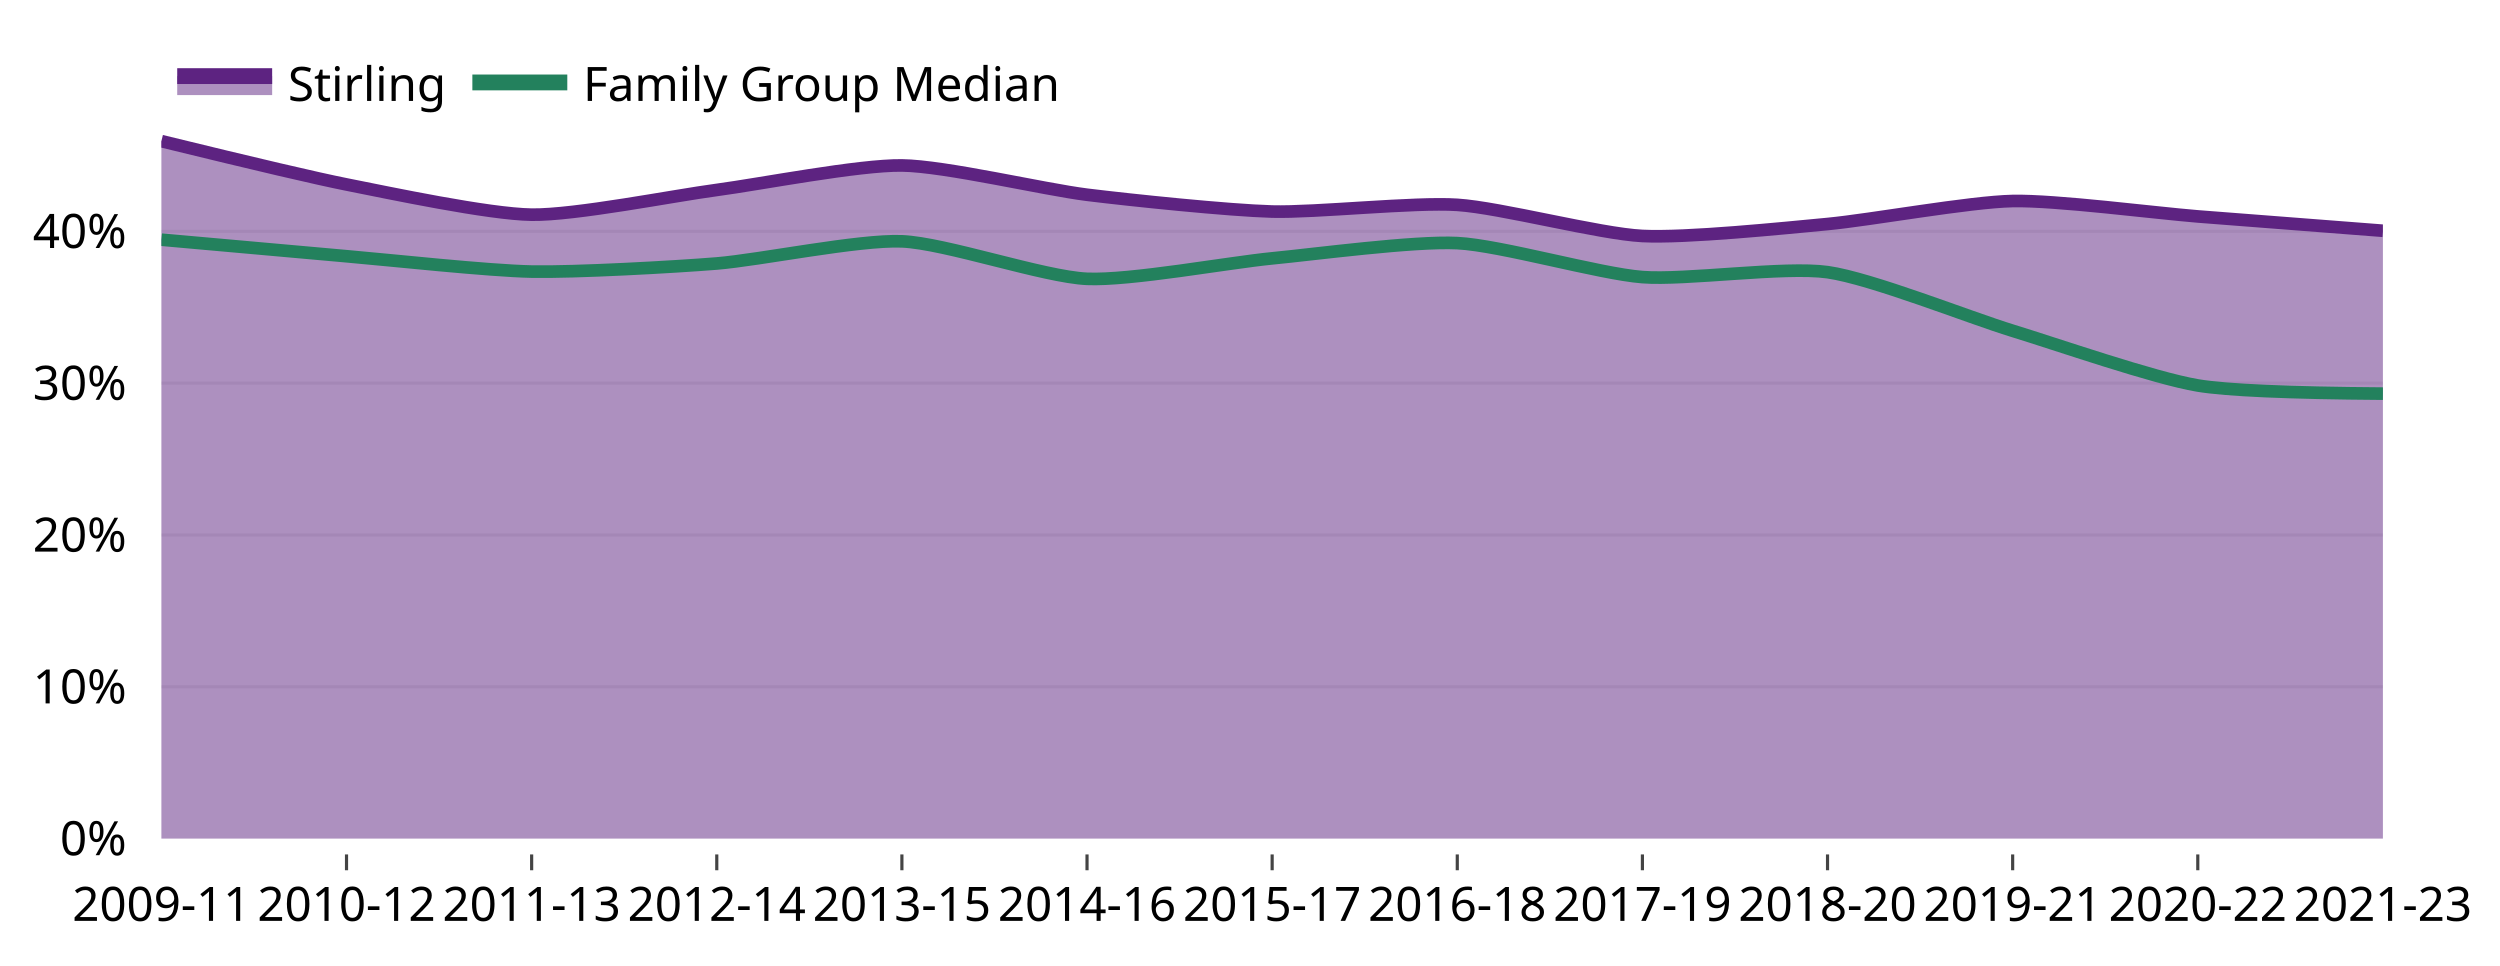
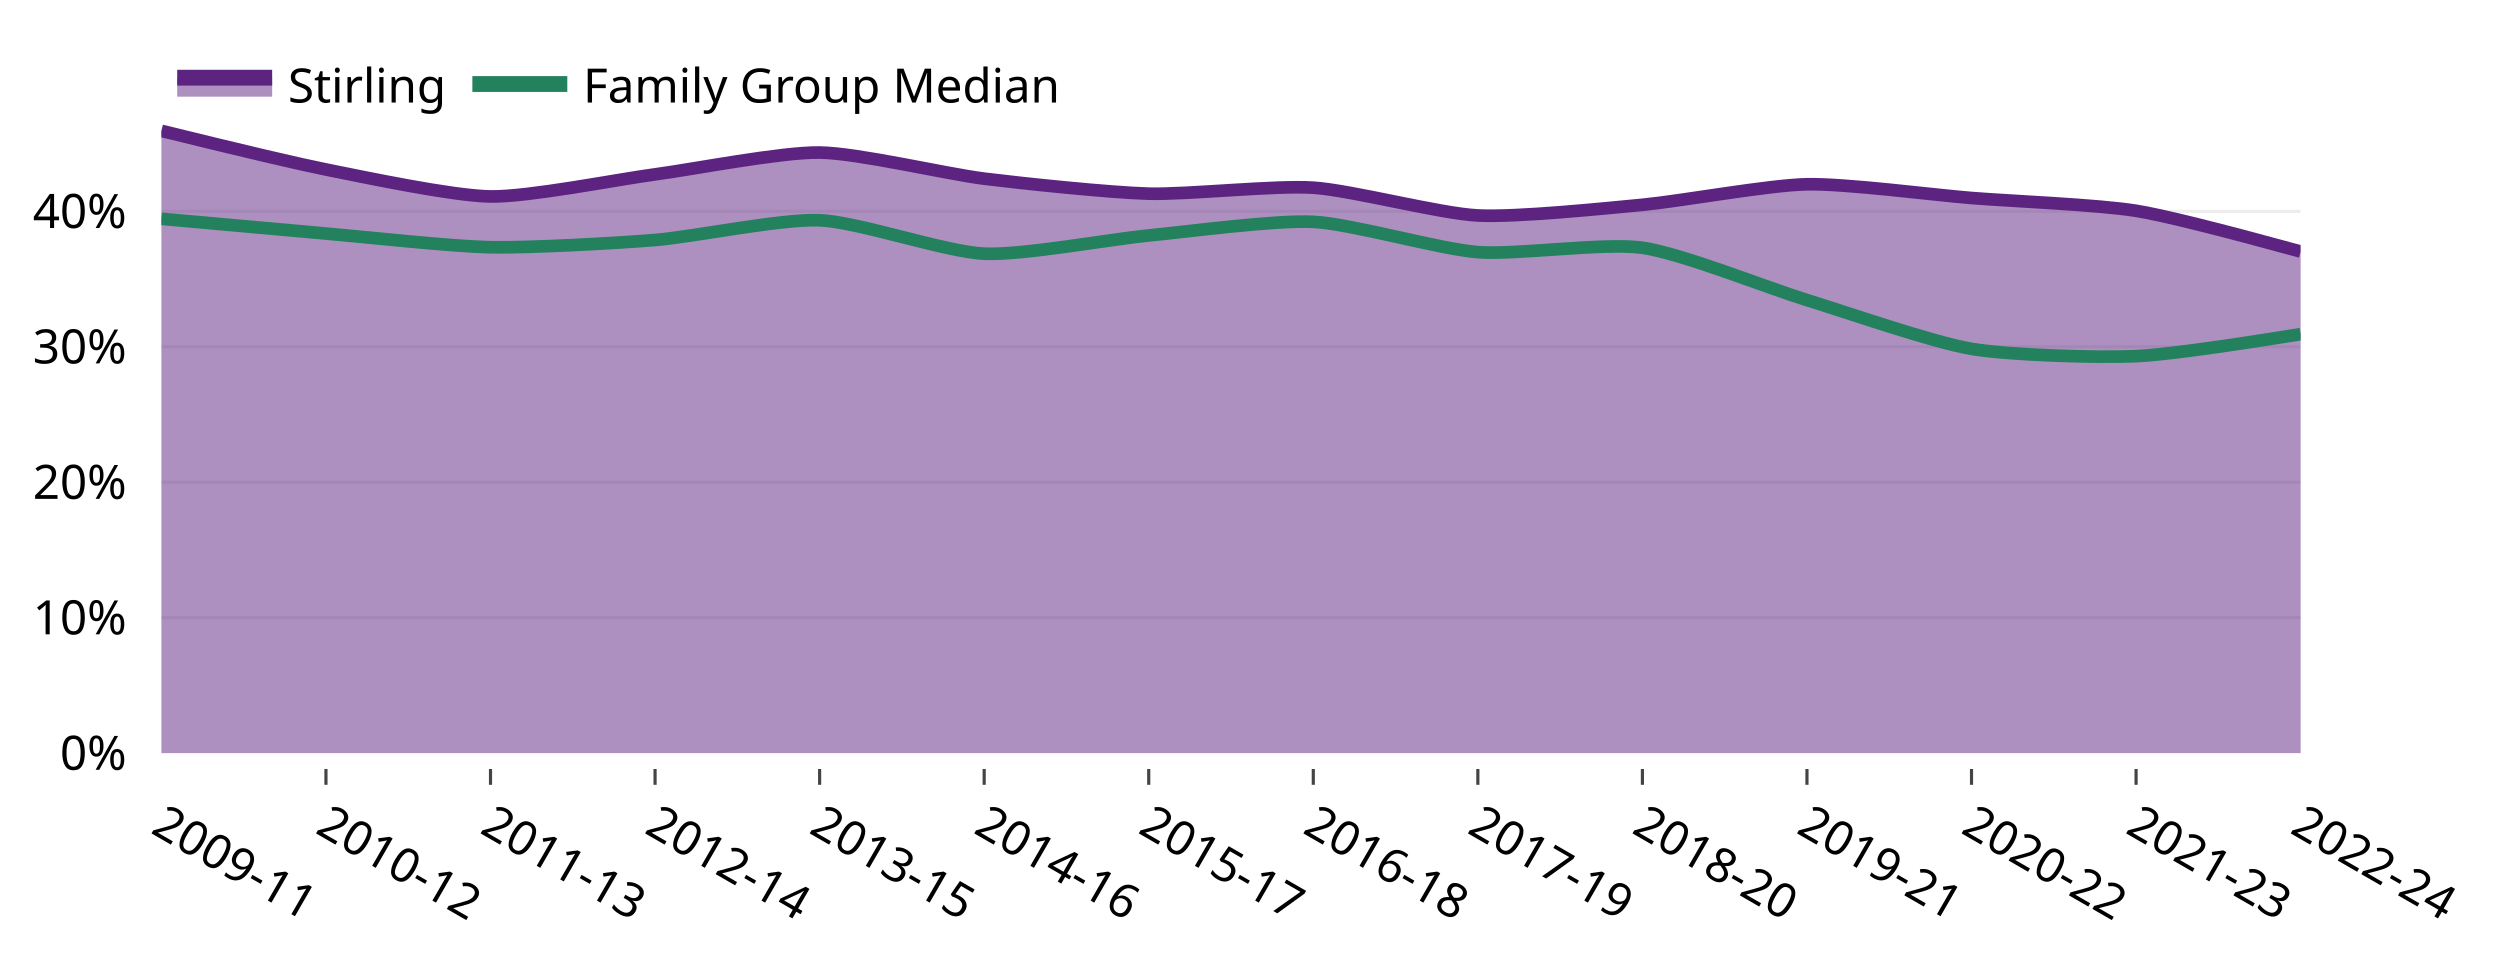
<svg xmlns="http://www.w3.org/2000/svg" class="main-svg" width="790" height="305" style="" viewBox="0 0 790 305">
  <rect x="0" y="0" width="790" height="305" style="fill: rgb(255, 255, 255); fill-opacity: 1;" />
-   <defs id="defs-47ed3b">
+   <defs id="defs-6df822">
    <g class="clips">
-       <clipPath id="clip47ed3bxyplot" class="plotclip">
-         <rect width="702" height="232" />
-       </clipPath>
-       <clipPath class="axesclip" id="clip47ed3bx">
-         <rect x="51" y="0" width="702" height="305" />
-       </clipPath>
-       <clipPath class="axesclip" id="clip47ed3by">
-         <rect x="0" y="33" width="790" height="232" />
-       </clipPath>
-       <clipPath class="axesclip" id="clip47ed3bxy">
-         <rect x="51" y="33" width="702" height="232" />
+       <clipPath id="clip6df822xyplot" class="plotclip">
+         <rect width="676" height="207" />
+       </clipPath>
+       <clipPath class="axesclip" id="clip6df822x">
+         <rect x="51" y="0" width="676" height="305" />
+       </clipPath>
+       <clipPath class="axesclip" id="clip6df822y">
+         <rect x="0" y="31" width="790" height="207" />
+       </clipPath>
+       <clipPath class="axesclip" id="clip6df822xy">
+         <rect x="51" y="31" width="676" height="207" />
      </clipPath>
    </g>
    <g class="gradients" />
    <g class="patterns" />
  </defs>
  <g class="bglayer">
-     <rect class="bg" x="41" y="23" width="722" height="252" style="fill: rgb(0, 0, 0); fill-opacity: 0; stroke-width: 0;" />
+     <rect class="bg" x="41" y="21" width="696" height="227" style="fill: rgb(0, 0, 0); fill-opacity: 0; stroke-width: 0;" />
  </g>
  <g class="layer-below">
    <g class="imagelayer" />
    <g class="shapelayer" />
  </g>
  <g class="cartesianlayer">
    <g class="subplot xy">
      <g class="layer-subplot">
        <g class="shapelayer" />
        <g class="imagelayer" />
      </g>
      <g class="minor-gridlayer">
        <g class="x" />
        <g class="y" />
      </g>
      <g class="gridlayer">
        <g class="x">
-           <path class="xgrid crisp" transform="translate(109.5,0)" d="M0,33v232" style="stroke: rgb(255, 255, 255); stroke-opacity: 1; stroke-width: 1px;" />
-           <path class="xgrid crisp" transform="translate(168,0)" d="M0,33v232" style="stroke: rgb(255, 255, 255); stroke-opacity: 1; stroke-width: 1px;" />
-           <path class="xgrid crisp" transform="translate(226.5,0)" d="M0,33v232" style="stroke: rgb(255, 255, 255); stroke-opacity: 1; stroke-width: 1px;" />
-           <path class="xgrid crisp" transform="translate(285,0)" d="M0,33v232" style="stroke: rgb(255, 255, 255); stroke-opacity: 1; stroke-width: 1px;" />
-           <path class="xgrid crisp" transform="translate(343.5,0)" d="M0,33v232" style="stroke: rgb(255, 255, 255); stroke-opacity: 1; stroke-width: 1px;" />
-           <path class="xgrid crisp" transform="translate(402,0)" d="M0,33v232" style="stroke: rgb(255, 255, 255); stroke-opacity: 1; stroke-width: 1px;" />
-           <path class="xgrid crisp" transform="translate(460.5,0)" d="M0,33v232" style="stroke: rgb(255, 255, 255); stroke-opacity: 1; stroke-width: 1px;" />
-           <path class="xgrid crisp" transform="translate(519,0)" d="M0,33v232" style="stroke: rgb(255, 255, 255); stroke-opacity: 1; stroke-width: 1px;" />
-           <path class="xgrid crisp" transform="translate(577.5,0)" d="M0,33v232" style="stroke: rgb(255, 255, 255); stroke-opacity: 1; stroke-width: 1px;" />
-           <path class="xgrid crisp" transform="translate(636,0)" d="M0,33v232" style="stroke: rgb(255, 255, 255); stroke-opacity: 1; stroke-width: 1px;" />
-           <path class="xgrid crisp" transform="translate(694.5,0)" d="M0,33v232" style="stroke: rgb(255, 255, 255); stroke-opacity: 1; stroke-width: 1px;" />
+           <path class="xgrid crisp" transform="translate(103,0)" d="M0,31v207" style="stroke: rgb(255, 255, 255); stroke-opacity: 1; stroke-width: 1px;" />
+           <path class="xgrid crisp" transform="translate(155,0)" d="M0,31v207" style="stroke: rgb(255, 255, 255); stroke-opacity: 1; stroke-width: 1px;" />
+           <path class="xgrid crisp" transform="translate(207,0)" d="M0,31v207" style="stroke: rgb(255, 255, 255); stroke-opacity: 1; stroke-width: 1px;" />
+           <path class="xgrid crisp" transform="translate(259,0)" d="M0,31v207" style="stroke: rgb(255, 255, 255); stroke-opacity: 1; stroke-width: 1px;" />
+           <path class="xgrid crisp" transform="translate(311,0)" d="M0,31v207" style="stroke: rgb(255, 255, 255); stroke-opacity: 1; stroke-width: 1px;" />
+           <path class="xgrid crisp" transform="translate(363,0)" d="M0,31v207" style="stroke: rgb(255, 255, 255); stroke-opacity: 1; stroke-width: 1px;" />
+           <path class="xgrid crisp" transform="translate(415,0)" d="M0,31v207" style="stroke: rgb(255, 255, 255); stroke-opacity: 1; stroke-width: 1px;" />
+           <path class="xgrid crisp" transform="translate(467,0)" d="M0,31v207" style="stroke: rgb(255, 255, 255); stroke-opacity: 1; stroke-width: 1px;" />
+           <path class="xgrid crisp" transform="translate(519,0)" d="M0,31v207" style="stroke: rgb(255, 255, 255); stroke-opacity: 1; stroke-width: 1px;" />
+           <path class="xgrid crisp" transform="translate(571,0)" d="M0,31v207" style="stroke: rgb(255, 255, 255); stroke-opacity: 1; stroke-width: 1px;" />
+           <path class="xgrid crisp" transform="translate(623,0)" d="M0,31v207" style="stroke: rgb(255, 255, 255); stroke-opacity: 1; stroke-width: 1px;" />
+           <path class="xgrid crisp" transform="translate(675,0)" d="M0,31v207" style="stroke: rgb(255, 255, 255); stroke-opacity: 1; stroke-width: 1px;" />
        </g>
        <g class="y">
-           <path class="ygrid crisp" transform="translate(0,217.03)" d="M51,0h702" style="stroke: rgb(237, 237, 237); stroke-opacity: 1; stroke-width: 1px;" />
-           <path class="ygrid crisp" transform="translate(0,169.06)" d="M51,0h702" style="stroke: rgb(237, 237, 237); stroke-opacity: 1; stroke-width: 1px;" />
-           <path class="ygrid crisp" transform="translate(0,121.08)" d="M51,0h702" style="stroke: rgb(237, 237, 237); stroke-opacity: 1; stroke-width: 1px;" />
-           <path class="ygrid crisp" transform="translate(0,73.11)" d="M51,0h702" style="stroke: rgb(237, 237, 237); stroke-opacity: 1; stroke-width: 1px;" />
+           <path class="ygrid crisp" transform="translate(0,195.2)" d="M51,0h676" style="stroke: rgb(237, 237, 237); stroke-opacity: 1; stroke-width: 1px;" />
+           <path class="ygrid crisp" transform="translate(0,152.39)" d="M51,0h676" style="stroke: rgb(237, 237, 237); stroke-opacity: 1; stroke-width: 1px;" />
+           <path class="ygrid crisp" transform="translate(0,109.59)" d="M51,0h676" style="stroke: rgb(237, 237, 237); stroke-opacity: 1; stroke-width: 1px;" />
+           <path class="ygrid crisp" transform="translate(0,66.79)" d="M51,0h676" style="stroke: rgb(237, 237, 237); stroke-opacity: 1; stroke-width: 1px;" />
        </g>
      </g>
      <g class="zerolinelayer">
-         <path class="yzl zl crisp" transform="translate(0,265)" d="M51,0h702" style="stroke: rgb(255, 255, 255); stroke-opacity: 1; stroke-width: 2px;" />
+         <path class="yzl zl crisp" transform="translate(0,238)" d="M51,0h676" style="stroke: rgb(255, 255, 255); stroke-opacity: 1; stroke-width: 2px;" />
      </g>
      <path class="xlines-below" />
      <path class="ylines-below" />
      <g class="overlines-below" />
      <g class="xaxislayer-below" />
      <g class="yaxislayer-below" />
      <g class="overaxes-below" />
-       <g class="plot" transform="translate(51,33)" clip-path="url(#clip47ed3bxyplot)">
+       <g class="plot" transform="translate(51,31)" clip-path="url(#clip6df822xyplot)">
        <g class="scatterlayer mlayer">
-           <g class="trace scatter trace949fdc" style="stroke-miterlimit: 2;">
+           <g class="trace scatter tracee7ec57" style="stroke-miterlimit: 2;">
            <g class="fills">
              <g>
-                 <path class="js-fill" d="M702,232L0,232L0,11.6Q44.8,22.57 58.5,25.29C72.1,27.99 103.34,34.64 117,34.84C130.64,35.04 161.85,28.84 175.5,27.02C189.15,25.2 220.36,19.11 234,19.28C247.66,19.45 278.82,26.84 292.5,28.54C306.12,30.23 337.34,33.48 351,33.85C364.64,34.22 395.9,30.84 409.5,31.73C423.2,32.62 454.31,40.87 468,41.57C481.61,42.27 512.87,39.08 526.5,37.79C540.17,36.5 571.34,30.8 585,30.52C598.64,30.24 629.85,34.29 643.5,35.39Q657.15,36.49 702,39.92" style="fill: rgb(93, 35, 129); fill-opacity: 0.5; stroke-width: 0;" />
+                 <path class="js-fill" d="M676,207L0,207L0,10.35Q39.83,20.14 52,22.56C64.09,24.97 91.85,30.9 104,31.08C116.12,31.26 143.87,25.72 156,24.1C168.13,22.48 195.88,17.04 208,17.2C220.14,17.36 247.84,23.94 260,25.46C272.11,26.97 299.86,29.87 312,30.2C324.12,30.53 351.91,27.52 364,28.31C376.17,29.11 403.83,36.47 416,37.09C428.1,37.71 455.88,34.87 468,33.72C480.15,32.57 507.85,27.48 520,27.23C532.12,26.98 559.87,30.59 572,31.57C584.13,32.55 611.95,33.66 624,35.61Q636.22,37.58 676,48.49" style="fill: rgb(93, 35, 129); fill-opacity: 0.5; stroke-width: 0;" />
              </g>
            </g>
            <g class="errorbars" />
            <g class="lines">
-               <path class="js-line" d="M0,11.6Q44.8,22.57 58.5,25.29C72.1,27.99 103.34,34.64 117,34.84C130.64,35.04 161.85,28.84 175.5,27.02C189.15,25.2 220.36,19.11 234,19.28C247.66,19.45 278.82,26.84 292.5,28.54C306.12,30.23 337.34,33.48 351,33.85C364.64,34.22 395.9,30.84 409.5,31.73C423.2,32.62 454.31,40.87 468,41.57C481.61,42.27 512.87,39.08 526.5,37.79C540.17,36.5 571.34,30.8 585,30.52C598.64,30.24 629.85,34.29 643.5,35.39Q657.15,36.49 702,39.92" style="vector-effect: none; fill: none; stroke: rgb(93, 35, 129); stroke-opacity: 1; stroke-width: 4px; opacity: 1;" />
+               <path class="js-line" d="M0,10.35Q39.83,20.14 52,22.56C64.09,24.97 91.85,30.9 104,31.08C116.12,31.26 143.87,25.72 156,24.1C168.13,22.48 195.88,17.04 208,17.2C220.14,17.36 247.84,23.94 260,25.46C272.11,26.97 299.86,29.87 312,30.2C324.12,30.53 351.91,27.52 364,28.31C376.17,29.11 403.83,36.47 416,37.09C428.1,37.71 455.88,34.87 468,33.72C480.15,32.57 507.85,27.48 520,27.23C532.12,26.98 559.87,30.59 572,31.57C584.13,32.55 611.95,33.66 624,35.61Q636.22,37.58 676,48.49" style="vector-effect: none; fill: none; stroke: rgb(93, 35, 129); stroke-opacity: 1; stroke-width: 4px; opacity: 1;" />
            </g>
            <g class="points" />
            <g class="text" />
          </g>
-           <g class="trace scatter trace38e91e" style="stroke-miterlimit: 2; opacity: 1;">
+           <g class="trace scatter traceeaf4cf" style="stroke-miterlimit: 2; opacity: 1;">
            <g class="fills" />
            <g class="errorbars" />
            <g class="lines">
-               <path class="js-line" d="M0,42.74Q44.85,46.79 58.5,47.97C72.15,49.15 103.34,52.55 117,52.82C130.64,53.09 161.87,51.37 175.5,50.26C189.17,49.14 220.39,42.71 234,43.26C247.69,43.81 278.8,54.5 292.5,55.11C306.1,55.72 337.34,49.96 351,48.64C364.64,47.32 395.89,43.14 409.5,43.82C423.2,44.5 454.29,53.5 468,54.56C481.6,55.62 513.01,51.1 526.5,53C540.32,54.95 571.33,67.35 585,71.53C598.63,75.7 629.71,86.5 643.5,88.81Q657.01,91.07 702,91.39" style="vector-effect: none; fill: none; stroke: rgb(35, 129, 93); stroke-opacity: 1; stroke-width: 4px; opacity: 1;" />
+               <path class="js-line" d="M0,38.14Q39.87,41.75 52,42.8C64.13,43.85 91.86,46.89 104,47.13C116.13,47.37 143.89,45.83 156,44.84C168.15,43.84 195.91,38.11 208,38.6C220.17,39.09 247.82,48.62 260,49.17C272.09,49.71 299.86,44.58 312,43.4C324.13,42.23 351.91,38.5 364,39.1C376.17,39.71 403.82,47.73 416,48.68C428.08,49.62 456.01,45.59 468,47.29C480.28,49.03 507.85,60.1 520,63.83C532.11,67.55 559.74,77.18 572,79.24C584.01,81.26 611.89,82.09 624,81.55Q636.16,81.01 676,74.59" style="vector-effect: none; fill: none; stroke: rgb(35, 129, 93); stroke-opacity: 1; stroke-width: 4px; opacity: 1;" />
            </g>
            <g class="points" />
            <g class="text" />
          </g>
        </g>
      </g>
      <g class="overplot" />
      <path class="xlines-above crisp" d="" style="fill: none; stroke-width: 1px; stroke: rgb(0, 0, 0); stroke-opacity: 0;" />
      <path class="ylines-above crisp" d="M0,0" style="fill: none;" />
      <g class="overlines-above" />
      <g class="xaxislayer-above">
-         <path class="xtick ticks crisp" d="M0,275v-5" transform="translate(109.5,0)" style="stroke: rgb(68, 68, 68); stroke-opacity: 1; stroke-width: 1px;" />
-         <path class="xtick ticks crisp" d="M0,275v-5" transform="translate(168,0)" style="stroke: rgb(68, 68, 68); stroke-opacity: 1; stroke-width: 1px;" />
-         <path class="xtick ticks crisp" d="M0,275v-5" transform="translate(226.5,0)" style="stroke: rgb(68, 68, 68); stroke-opacity: 1; stroke-width: 1px;" />
-         <path class="xtick ticks crisp" d="M0,275v-5" transform="translate(285,0)" style="stroke: rgb(68, 68, 68); stroke-opacity: 1; stroke-width: 1px;" />
-         <path class="xtick ticks crisp" d="M0,275v-5" transform="translate(343.5,0)" style="stroke: rgb(68, 68, 68); stroke-opacity: 1; stroke-width: 1px;" />
-         <path class="xtick ticks crisp" d="M0,275v-5" transform="translate(402,0)" style="stroke: rgb(68, 68, 68); stroke-opacity: 1; stroke-width: 1px;" />
-         <path class="xtick ticks crisp" d="M0,275v-5" transform="translate(460.5,0)" style="stroke: rgb(68, 68, 68); stroke-opacity: 1; stroke-width: 1px;" />
-         <path class="xtick ticks crisp" d="M0,275v-5" transform="translate(519,0)" style="stroke: rgb(68, 68, 68); stroke-opacity: 1; stroke-width: 1px;" />
-         <path class="xtick ticks crisp" d="M0,275v-5" transform="translate(577.5,0)" style="stroke: rgb(68, 68, 68); stroke-opacity: 1; stroke-width: 1px;" />
-         <path class="xtick ticks crisp" d="M0,275v-5" transform="translate(636,0)" style="stroke: rgb(68, 68, 68); stroke-opacity: 1; stroke-width: 1px;" />
-         <path class="xtick ticks crisp" d="M0,275v-5" transform="translate(694.5,0)" style="stroke: rgb(68, 68, 68); stroke-opacity: 1; stroke-width: 1px;" />
-         <g class="xtick">
-           <text text-anchor="middle" x="0" y="291" transform="translate(51,0)" style="font-family: 'Segoe UI Semibold'; font-size: 15px; fill: rgb(0, 0, 0); fill-opacity: 1; white-space: pre; opacity: 1;">2009-11</text>
-         </g>
-         <g class="xtick">
-           <text text-anchor="middle" x="0" y="291" transform="translate(109.5,0)" style="font-family: 'Segoe UI Semibold'; font-size: 15px; fill: rgb(0, 0, 0); fill-opacity: 1; white-space: pre; opacity: 1;">2010-12</text>
-         </g>
-         <g class="xtick">
-           <text text-anchor="middle" x="0" y="291" transform="translate(168,0)" style="font-family: 'Segoe UI Semibold'; font-size: 15px; fill: rgb(0, 0, 0); fill-opacity: 1; white-space: pre; opacity: 1;">2011-13</text>
-         </g>
-         <g class="xtick">
-           <text text-anchor="middle" x="0" y="291" transform="translate(226.5,0)" style="font-family: 'Segoe UI Semibold'; font-size: 15px; fill: rgb(0, 0, 0); fill-opacity: 1; white-space: pre; opacity: 1;">2012-14</text>
-         </g>
-         <g class="xtick">
-           <text text-anchor="middle" x="0" y="291" transform="translate(285,0)" style="font-family: 'Segoe UI Semibold'; font-size: 15px; fill: rgb(0, 0, 0); fill-opacity: 1; white-space: pre; opacity: 1;">2013-15</text>
-         </g>
-         <g class="xtick">
-           <text text-anchor="middle" x="0" y="291" transform="translate(343.5,0)" style="font-family: 'Segoe UI Semibold'; font-size: 15px; fill: rgb(0, 0, 0); fill-opacity: 1; white-space: pre; opacity: 1;">2014-16</text>
-         </g>
-         <g class="xtick">
-           <text text-anchor="middle" x="0" y="291" transform="translate(402,0)" style="font-family: 'Segoe UI Semibold'; font-size: 15px; fill: rgb(0, 0, 0); fill-opacity: 1; white-space: pre; opacity: 1;">2015-17</text>
-         </g>
-         <g class="xtick">
-           <text text-anchor="middle" x="0" y="291" transform="translate(460.5,0)" style="font-family: 'Segoe UI Semibold'; font-size: 15px; fill: rgb(0, 0, 0); fill-opacity: 1; white-space: pre; opacity: 1;">2016-18</text>
-         </g>
-         <g class="xtick">
-           <text text-anchor="middle" x="0" y="291" transform="translate(519,0)" style="font-family: 'Segoe UI Semibold'; font-size: 15px; fill: rgb(0, 0, 0); fill-opacity: 1; white-space: pre; opacity: 1;">2017-19</text>
-         </g>
-         <g class="xtick">
-           <text text-anchor="middle" x="0" y="291" transform="translate(577.5,0)" style="font-family: 'Segoe UI Semibold'; font-size: 15px; fill: rgb(0, 0, 0); fill-opacity: 1; white-space: pre; opacity: 1;">2018-20</text>
-         </g>
-         <g class="xtick">
-           <text text-anchor="middle" x="0" y="291" transform="translate(636,0)" style="font-family: 'Segoe UI Semibold'; font-size: 15px; fill: rgb(0, 0, 0); fill-opacity: 1; white-space: pre; opacity: 1;">2019-21</text>
-         </g>
-         <g class="xtick">
-           <text text-anchor="middle" x="0" y="291" transform="translate(694.5,0)" style="font-family: 'Segoe UI Semibold'; font-size: 15px; fill: rgb(0, 0, 0); fill-opacity: 1; white-space: pre; opacity: 1;">2020-22</text>
-         </g>
-         <g class="xtick">
-           <text text-anchor="middle" x="0" y="291" transform="translate(753,0)" style="font-family: 'Segoe UI Semibold'; font-size: 15px; fill: rgb(0, 0, 0); fill-opacity: 1; white-space: pre; opacity: 1;">2021-23</text>
+         <path class="xtick ticks crisp" d="M0,248v-5" transform="translate(103,0)" style="stroke: rgb(68, 68, 68); stroke-opacity: 1; stroke-width: 1px;" />
+         <path class="xtick ticks crisp" d="M0,248v-5" transform="translate(155,0)" style="stroke: rgb(68, 68, 68); stroke-opacity: 1; stroke-width: 1px;" />
+         <path class="xtick ticks crisp" d="M0,248v-5" transform="translate(207,0)" style="stroke: rgb(68, 68, 68); stroke-opacity: 1; stroke-width: 1px;" />
+         <path class="xtick ticks crisp" d="M0,248v-5" transform="translate(259,0)" style="stroke: rgb(68, 68, 68); stroke-opacity: 1; stroke-width: 1px;" />
+         <path class="xtick ticks crisp" d="M0,248v-5" transform="translate(311,0)" style="stroke: rgb(68, 68, 68); stroke-opacity: 1; stroke-width: 1px;" />
+         <path class="xtick ticks crisp" d="M0,248v-5" transform="translate(363,0)" style="stroke: rgb(68, 68, 68); stroke-opacity: 1; stroke-width: 1px;" />
+         <path class="xtick ticks crisp" d="M0,248v-5" transform="translate(415,0)" style="stroke: rgb(68, 68, 68); stroke-opacity: 1; stroke-width: 1px;" />
+         <path class="xtick ticks crisp" d="M0,248v-5" transform="translate(467,0)" style="stroke: rgb(68, 68, 68); stroke-opacity: 1; stroke-width: 1px;" />
+         <path class="xtick ticks crisp" d="M0,248v-5" transform="translate(519,0)" style="stroke: rgb(68, 68, 68); stroke-opacity: 1; stroke-width: 1px;" />
+         <path class="xtick ticks crisp" d="M0,248v-5" transform="translate(571,0)" style="stroke: rgb(68, 68, 68); stroke-opacity: 1; stroke-width: 1px;" />
+         <path class="xtick ticks crisp" d="M0,248v-5" transform="translate(623,0)" style="stroke: rgb(68, 68, 68); stroke-opacity: 1; stroke-width: 1px;" />
+         <path class="xtick ticks crisp" d="M0,248v-5" transform="translate(675,0)" style="stroke: rgb(68, 68, 68); stroke-opacity: 1; stroke-width: 1px;" />
+         <g class="xtick">
+           <text text-anchor="start" x="0" y="264" transform="translate(51,0) rotate(30,0,256.5)" style="font-family: 'Segoe UI Semibold'; font-size: 15px; fill: rgb(0, 0, 0); fill-opacity: 1; white-space: pre; opacity: 1;">2009-11</text>
+         </g>
+         <g class="xtick">
+           <text text-anchor="start" x="0" y="264" transform="translate(103,0) rotate(30,0,256.5)" style="font-family: 'Segoe UI Semibold'; font-size: 15px; fill: rgb(0, 0, 0); fill-opacity: 1; white-space: pre; opacity: 1;">2010-12</text>
+         </g>
+         <g class="xtick">
+           <text text-anchor="start" x="0" y="264" transform="translate(155,0) rotate(30,0,256.5)" style="font-family: 'Segoe UI Semibold'; font-size: 15px; fill: rgb(0, 0, 0); fill-opacity: 1; white-space: pre; opacity: 1;">2011-13</text>
+         </g>
+         <g class="xtick">
+           <text text-anchor="start" x="0" y="264" transform="translate(207,0) rotate(30,0,256.5)" style="font-family: 'Segoe UI Semibold'; font-size: 15px; fill: rgb(0, 0, 0); fill-opacity: 1; white-space: pre; opacity: 1;">2012-14</text>
+         </g>
+         <g class="xtick">
+           <text text-anchor="start" x="0" y="264" transform="translate(259,0) rotate(30,0,256.5)" style="font-family: 'Segoe UI Semibold'; font-size: 15px; fill: rgb(0, 0, 0); fill-opacity: 1; white-space: pre; opacity: 1;">2013-15</text>
+         </g>
+         <g class="xtick">
+           <text text-anchor="start" x="0" y="264" transform="translate(311,0) rotate(30,0,256.5)" style="font-family: 'Segoe UI Semibold'; font-size: 15px; fill: rgb(0, 0, 0); fill-opacity: 1; white-space: pre; opacity: 1;">2014-16</text>
+         </g>
+         <g class="xtick">
+           <text text-anchor="start" x="0" y="264" transform="translate(363,0) rotate(30,0,256.5)" style="font-family: 'Segoe UI Semibold'; font-size: 15px; fill: rgb(0, 0, 0); fill-opacity: 1; white-space: pre; opacity: 1;">2015-17</text>
+         </g>
+         <g class="xtick">
+           <text text-anchor="start" x="0" y="264" transform="translate(415,0) rotate(30,0,256.5)" style="font-family: 'Segoe UI Semibold'; font-size: 15px; fill: rgb(0, 0, 0); fill-opacity: 1; white-space: pre; opacity: 1;">2016-18</text>
+         </g>
+         <g class="xtick">
+           <text text-anchor="start" x="0" y="264" transform="translate(467,0) rotate(30,0,256.5)" style="font-family: 'Segoe UI Semibold'; font-size: 15px; fill: rgb(0, 0, 0); fill-opacity: 1; white-space: pre; opacity: 1;">2017-19</text>
+         </g>
+         <g class="xtick">
+           <text text-anchor="start" x="0" y="264" transform="translate(519,0) rotate(30,0,256.5)" style="font-family: 'Segoe UI Semibold'; font-size: 15px; fill: rgb(0, 0, 0); fill-opacity: 1; white-space: pre; opacity: 1;">2018-20</text>
+         </g>
+         <g class="xtick">
+           <text text-anchor="start" x="0" y="264" transform="translate(571,0) rotate(30,0,256.5)" style="font-family: 'Segoe UI Semibold'; font-size: 15px; fill: rgb(0, 0, 0); fill-opacity: 1; white-space: pre; opacity: 1;">2019-21</text>
+         </g>
+         <g class="xtick">
+           <text text-anchor="start" x="0" y="264" transform="translate(623,0) rotate(30,0,256.5)" style="font-family: 'Segoe UI Semibold'; font-size: 15px; fill: rgb(0, 0, 0); fill-opacity: 1; white-space: pre; opacity: 1;">2020-22</text>
+         </g>
+         <g class="xtick">
+           <text text-anchor="start" x="0" y="264" transform="translate(675,0) rotate(30,0,256.5)" style="font-family: 'Segoe UI Semibold'; font-size: 15px; fill: rgb(0, 0, 0); fill-opacity: 1; white-space: pre; opacity: 1;">2021-23</text>
+         </g>
+         <g class="xtick">
+           <text text-anchor="start" x="0" y="264" transform="translate(727,0) rotate(30,0,256.5)" style="font-family: 'Segoe UI Semibold'; font-size: 15px; fill: rgb(0, 0, 0); fill-opacity: 1; white-space: pre; opacity: 1;">2022-24</text>
        </g>
      </g>
      <g class="yaxislayer-above">
        <g class="ytick">
-           <text text-anchor="end" x="40" y="5.25" transform="translate(0,265)" style="font-family: 'Segoe UI Semibold'; font-size: 15px; fill: rgb(0, 0, 0); fill-opacity: 1; white-space: pre; opacity: 1;">0%</text>
-         </g>
-         <g class="ytick">
-           <text text-anchor="end" x="40" y="5.25" style="font-family: 'Segoe UI Semibold'; font-size: 15px; fill: rgb(0, 0, 0); fill-opacity: 1; white-space: pre; opacity: 1;" transform="translate(0,217.03)">10%</text>
-         </g>
-         <g class="ytick">
-           <text text-anchor="end" x="40" y="5.25" style="font-family: 'Segoe UI Semibold'; font-size: 15px; fill: rgb(0, 0, 0); fill-opacity: 1; white-space: pre; opacity: 1;" transform="translate(0,169.06)">20%</text>
-         </g>
-         <g class="ytick">
-           <text text-anchor="end" x="40" y="5.25" style="font-family: 'Segoe UI Semibold'; font-size: 15px; fill: rgb(0, 0, 0); fill-opacity: 1; white-space: pre; opacity: 1;" transform="translate(0,121.08)">30%</text>
-         </g>
-         <g class="ytick">
-           <text text-anchor="end" x="40" y="5.25" style="font-family: 'Segoe UI Semibold'; font-size: 15px; fill: rgb(0, 0, 0); fill-opacity: 1; white-space: pre; opacity: 1;" transform="translate(0,73.11)">40%</text>
+           <text text-anchor="end" x="40" y="5.25" transform="translate(0,238)" style="font-family: 'Segoe UI Semibold'; font-size: 15px; fill: rgb(0, 0, 0); fill-opacity: 1; white-space: pre; opacity: 1;">0%</text>
+         </g>
+         <g class="ytick">
+           <text text-anchor="end" x="40" y="5.25" style="font-family: 'Segoe UI Semibold'; font-size: 15px; fill: rgb(0, 0, 0); fill-opacity: 1; white-space: pre; opacity: 1;" transform="translate(0,195.2)">10%</text>
+         </g>
+         <g class="ytick">
+           <text text-anchor="end" x="40" y="5.25" style="font-family: 'Segoe UI Semibold'; font-size: 15px; fill: rgb(0, 0, 0); fill-opacity: 1; white-space: pre; opacity: 1;" transform="translate(0,152.39)">20%</text>
+         </g>
+         <g class="ytick">
+           <text text-anchor="end" x="40" y="5.25" style="font-family: 'Segoe UI Semibold'; font-size: 15px; fill: rgb(0, 0, 0); fill-opacity: 1; white-space: pre; opacity: 1;" transform="translate(0,109.59)">30%</text>
+         </g>
+         <g class="ytick">
+           <text text-anchor="end" x="40" y="5.25" style="font-family: 'Segoe UI Semibold'; font-size: 15px; fill: rgb(0, 0, 0); fill-opacity: 1; white-space: pre; opacity: 1;" transform="translate(0,66.79)">40%</text>
        </g>
      </g>
      <g class="overaxes-above" />
    </g>
  </g>
  <g class="polarlayer" />
  <g class="smithlayer" />
  <g class="ternarylayer" />
  <g class="geolayer" />
  <g class="funnelarealayer" />
  <g class="pielayer" />
  <g class="iciclelayer" />
  <g class="treemaplayer" />
  <g class="sunburstlayer" />
  <g class="glimages" />
-   <defs id="topdefs-47ed3b">
+   <defs id="topdefs-6df822">
    <g class="clips" />
-     <clipPath id="legend47ed3b">
+     <clipPath id="legend6df822">
      <rect width="285" height="33" x="0" y="0" />
    </clipPath>
  </defs>
  <g class="layer-above">
    <g class="imagelayer" />
    <g class="shapelayer" />
  </g>
  <g class="infolayer">
-     <g class="legend" pointer-events="all" transform="translate(51,9.8)">
+     <g class="legend" pointer-events="all" transform="translate(51,10.3)">
      <rect class="bg" shape-rendering="crispEdges" width="285" height="33" x="0" y="0" style="stroke: rgb(68, 68, 68); stroke-opacity: 1; fill: rgb(0, 0, 0); fill-opacity: 0; stroke-width: 0px;" />
-       <g class="scrollbox" transform="" clip-path="url(#legend47ed3b)">
+       <g class="scrollbox" transform="" clip-path="url(#legend6df822)">
        <g class="groups">
          <g class="traces" transform="translate(0,16.25)" style="opacity: 1;">
            <text class="legendtext" text-anchor="start" x="40" y="5.85" style="font-family: 'Segoe UI Semibold'; font-size: 15px; fill: rgb(0, 0, 0); fill-opacity: 1; white-space: pre;">Stirling</text>
            <g class="layers">
              <g class="legendfill">
                <path class="js-fill" d="M5,-2h30v6h-30z" style="stroke-width: 0; fill: rgb(93, 35, 129); fill-opacity: 0.5;" />
              </g>
              <g class="legendlines">
                <path class="js-line" d="M5,-2h30" style="fill: none; stroke: rgb(93, 35, 129); stroke-opacity: 1; stroke-width: 5px;" />
              </g>
              <g class="legendsymbols">
                <g class="legendpoints" />
              </g>
            </g>
            <rect class="legendtoggle" x="0" y="-11.25" width="90.766" height="22.5" style="fill: rgb(0, 0, 0); fill-opacity: 0;" />
          </g>
          <g class="traces" transform="translate(93.26562,16.25)" style="opacity: 1;">
            <text class="legendtext" text-anchor="start" x="40" y="5.85" style="font-family: 'Segoe UI Semibold'; font-size: 15px; fill: rgb(0, 0, 0); fill-opacity: 1; white-space: pre;">Family Group Median</text>
            <g class="layers" style="opacity: 1;">
              <g class="legendfill" />
              <g class="legendlines">
                <path class="js-line" d="M5,0h30" style="fill: none; stroke: rgb(35, 129, 93); stroke-opacity: 1; stroke-width: 5px;" />
              </g>
              <g class="legendsymbols">
                <g class="legendpoints" />
              </g>
            </g>
            <rect class="legendtoggle" x="0" y="-11.25" width="188.609" height="22.5" style="fill: rgb(0, 0, 0); fill-opacity: 0;" />
          </g>
        </g>
      </g>
      <rect class="scrollbar" rx="20" ry="3" width="0" height="0" x="0" y="0" style="fill: rgb(128, 139, 164); fill-opacity: 1;" />
    </g>
    <g class="g-gtitle" />
    <g class="g-xtitle" />
    <g class="g-ytitle" />
  </g>
</svg>
